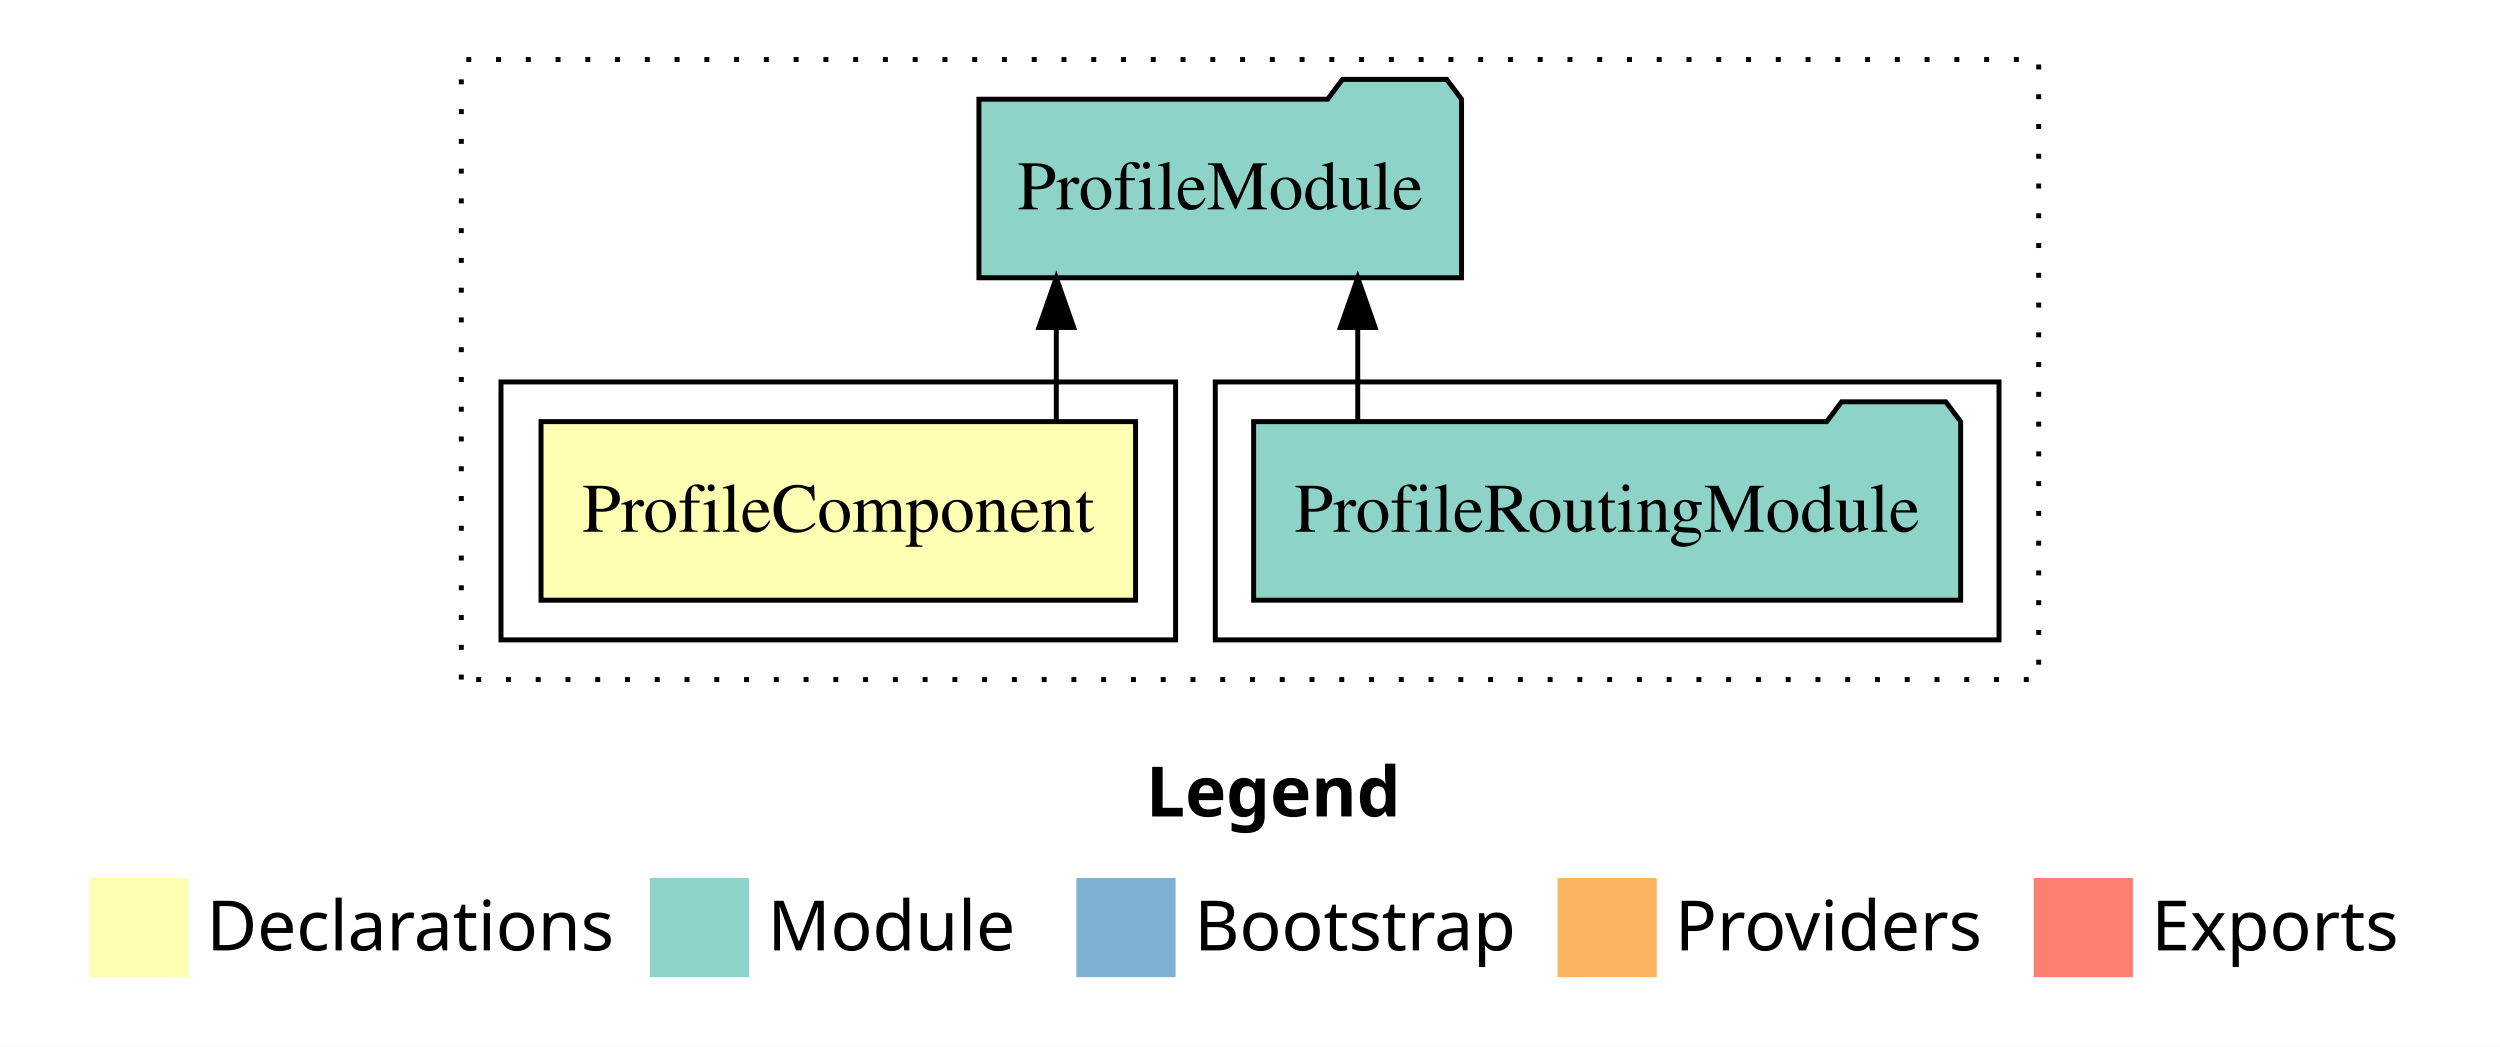
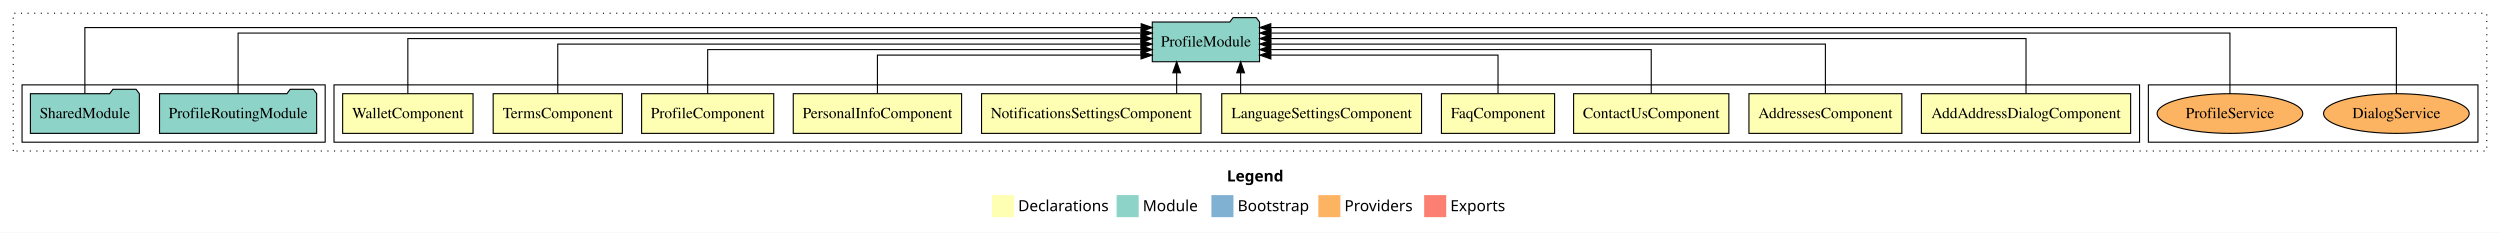
- <svg xmlns="http://www.w3.org/2000/svg" width="504pt" height="211pt" viewBox="0.00 0.00 504.00 211.00">
+ <svg xmlns="http://www.w3.org/2000/svg" width="2268pt" height="211pt" viewBox="0.00 0.00 2268.00 211.00">
  <g id="graph0" class="graph" transform="scale(1 1) rotate(0) translate(4 207)">
-     <polygon fill="white" stroke="transparent" points="-4,4 -4,-207 500,-207 500,4 -4,4" />
-     <text text-anchor="start" x="227.01" y="-42.4" font-family="Times-12" font-weight="bold" font-size="14.00">Legend</text>
-     <polygon fill="#ffffb3" stroke="transparent" points="14,-10 14,-30 34,-30 34,-10 14,-10" />
-     <text text-anchor="start" x="37.63" y="-15.4" font-family="Times-12" font-size="14.00">  Declarations</text>
-     <polygon fill="#8dd3c7" stroke="transparent" points="127,-10 127,-30 147,-30 147,-10 127,-10" />
-     <text text-anchor="start" x="150.73" y="-15.4" font-family="Times-12" font-size="14.00">  Module</text>
-     <polygon fill="#80b1d3" stroke="transparent" points="213,-10 213,-30 233,-30 233,-10 213,-10" />
-     <text text-anchor="start" x="236.78" y="-15.4" font-family="Times-12" font-size="14.00">  Bootstrap</text>
-     <polygon fill="#fdb462" stroke="transparent" points="310,-10 310,-30 330,-30 330,-10 310,-10" />
-     <text text-anchor="start" x="333.67" y="-15.4" font-family="Times-12" font-size="14.00">  Providers</text>
-     <polygon fill="#fb8072" stroke="transparent" points="406,-10 406,-30 426,-30 426,-10 406,-10" />
-     <text text-anchor="start" x="429.73" y="-15.4" font-family="Times-12" font-size="14.00">  Exports</text>
+     <polygon fill="white" stroke="transparent" points="-4,4 -4,-207 2264,-207 2264,4 -4,4" />
+     <text text-anchor="start" x="1109.01" y="-42.4" font-family="Times-12" font-weight="bold" font-size="14.00">Legend</text>
+     <polygon fill="#ffffb3" stroke="transparent" points="896,-10 896,-30 916,-30 916,-10 896,-10" />
+     <text text-anchor="start" x="919.63" y="-15.4" font-family="Times-12" font-size="14.00">  Declarations</text>
+     <polygon fill="#8dd3c7" stroke="transparent" points="1009,-10 1009,-30 1029,-30 1029,-10 1009,-10" />
+     <text text-anchor="start" x="1032.73" y="-15.4" font-family="Times-12" font-size="14.00">  Module</text>
+     <polygon fill="#80b1d3" stroke="transparent" points="1095,-10 1095,-30 1115,-30 1115,-10 1095,-10" />
+     <text text-anchor="start" x="1118.78" y="-15.4" font-family="Times-12" font-size="14.00">  Bootstrap</text>
+     <polygon fill="#fdb462" stroke="transparent" points="1192,-10 1192,-30 1212,-30 1212,-10 1192,-10" />
+     <text text-anchor="start" x="1215.67" y="-15.4" font-family="Times-12" font-size="14.00">  Providers</text>
+     <polygon fill="#fb8072" stroke="transparent" points="1288,-10 1288,-30 1308,-30 1308,-10 1288,-10" />
+     <text text-anchor="start" x="1311.73" y="-15.4" font-family="Times-12" font-size="14.00">  Exports</text>
    <g id="clust1" class="cluster">
-       <polygon fill="none" stroke="black" stroke-dasharray="1,5" points="89,-70 89,-195 407,-195 407,-70 89,-70" />
+       <polygon fill="none" stroke="black" stroke-dasharray="1,5" points="8,-70 8,-195 2252,-195 2252,-70 8,-70" />
    </g>
-     <g id="clust4" class="cluster">
-       <polygon fill="none" stroke="black" points="241,-78 241,-130 399,-130 399,-78 241,-78" />
+     <g id="clust16" class="cluster">
+       <polygon fill="none" stroke="black" points="1945,-78 1945,-130 2244,-130 2244,-78 1945,-78" />
    </g>
    <g id="clust2" class="cluster">
-       <polygon fill="none" stroke="black" points="97,-78 97,-130 233,-130 233,-78 97,-78" />
+       <polygon fill="none" stroke="black" points="299,-78 299,-130 1937,-130 1937,-78 299,-78" />
+     </g>
+     <g id="clust13" class="cluster">
+       <polygon fill="none" stroke="black" points="16,-78 16,-130 291,-130 291,-78 16,-78" />
    </g>
    <g id="node1" class="node">
-       <polygon fill="#ffffb3" stroke="black" points="224.93,-122 105.07,-122 105.07,-86 224.93,-86 224.93,-122" />
-       <text text-anchor="middle" x="165" y="-99.8" font-family="Times,serif" font-size="14.00">ProfileComponent</text>
+       <polygon fill="#ffffb3" stroke="black" points="1928.91,-122 1739.09,-122 1739.09,-86 1928.91,-86 1928.91,-122" />
+       <text text-anchor="middle" x="1834" y="-99.8" font-family="Times,serif" font-size="14.00">AddAddressDialogComponent</text>
+     </g>
+     <g id="node11" class="node">
+       <polygon fill="#8dd3c7" stroke="black" points="1138.65,-187 1135.65,-191 1114.65,-191 1111.65,-187 1041.35,-187 1041.35,-151 1138.65,-151 1138.65,-187" />
+       <text text-anchor="middle" x="1090" y="-164.8" font-family="Times,serif" font-size="14.00">ProfileModule</text>
+     </g>
+     <g id="edge1" class="edge">
+       <path fill="none" stroke="black" d="M1834,-122.22C1834,-142.37 1834,-172 1834,-172 1834,-172 1148.82,-172 1148.82,-172" />
+       <polygon fill="black" stroke="black" points="1148.82,-168.5 1138.82,-172 1148.82,-175.5 1148.82,-168.5" />
    </g>
    <g id="node2" class="node">
-       <polygon fill="#8dd3c7" stroke="black" points="290.65,-187 287.65,-191 266.65,-191 263.65,-187 193.35,-187 193.35,-151 290.65,-151 290.65,-187" />
-       <text text-anchor="middle" x="242" y="-164.8" font-family="Times,serif" font-size="14.00">ProfileModule</text>
+       <polygon fill="#ffffb3" stroke="black" points="1721.36,-122 1582.64,-122 1582.64,-86 1721.36,-86 1721.36,-122" />
+       <text text-anchor="middle" x="1652" y="-99.8" font-family="Times,serif" font-size="14.00">AddressesComponent</text>
    </g>
-     <g id="edge1" class="edge">
-       <path fill="none" stroke="black" d="M208.95,-122.11C208.95,-122.11 208.95,-140.99 208.95,-140.99" />
-       <polygon fill="black" stroke="black" points="205.45,-140.99 208.95,-150.99 212.45,-140.99 205.45,-140.99" />
+     <g id="edge2" class="edge">
+       <path fill="none" stroke="black" d="M1652,-122.22C1652,-140.83 1652,-167 1652,-167 1652,-167 1148.89,-167 1148.89,-167" />
+       <polygon fill="black" stroke="black" points="1148.89,-163.5 1138.89,-167 1148.89,-170.5 1148.89,-163.5" />
    </g>
    <g id="node3" class="node">
-       <polygon fill="#8dd3c7" stroke="black" points="391.27,-122 388.27,-126 367.27,-126 364.27,-122 248.73,-122 248.73,-86 391.27,-86 391.27,-122" />
-       <text text-anchor="middle" x="320" y="-99.8" font-family="Times,serif" font-size="14.00">ProfileRoutingModule</text>
+       <polygon fill="#ffffb3" stroke="black" points="1564.43,-122 1423.57,-122 1423.57,-86 1564.43,-86 1564.43,-122" />
+       <text text-anchor="middle" x="1494" y="-99.8" font-family="Times,serif" font-size="14.00">ContactUsComponent</text>
    </g>
-     <g id="edge2" class="edge">
-       <path fill="none" stroke="black" d="M269.72,-122.11C269.72,-122.11 269.72,-140.99 269.72,-140.99" />
-       <polygon fill="black" stroke="black" points="266.22,-140.99 269.72,-150.99 273.22,-140.99 266.22,-140.99" />
+     <g id="edge3" class="edge">
+       <path fill="none" stroke="black" d="M1494,-122.03C1494,-139.06 1494,-162 1494,-162 1494,-162 1148.73,-162 1148.73,-162" />
+       <polygon fill="black" stroke="black" points="1148.73,-158.5 1138.73,-162 1148.73,-165.5 1148.73,-158.5" />
+     </g>
+     <g id="node4" class="node">
+       <polygon fill="#ffffb3" stroke="black" points="1406.33,-122 1303.67,-122 1303.67,-86 1406.33,-86 1406.33,-122" />
+       <text text-anchor="middle" x="1355" y="-99.8" font-family="Times,serif" font-size="14.00">FaqComponent</text>
+     </g>
+     <g id="edge4" class="edge">
+       <path fill="none" stroke="black" d="M1355,-122.24C1355,-137.57 1355,-157 1355,-157 1355,-157 1148.91,-157 1148.91,-157" />
+       <polygon fill="black" stroke="black" points="1148.91,-153.5 1138.91,-157 1148.91,-160.5 1148.91,-153.5" />
+     </g>
+     <g id="node5" class="node">
+       <polygon fill="#ffffb3" stroke="black" points="1285.64,-122 1104.36,-122 1104.36,-86 1285.64,-86 1285.64,-122" />
+       <text text-anchor="middle" x="1195" y="-99.8" font-family="Times,serif" font-size="14.00">LanguageSettingsComponent</text>
+     </g>
+     <g id="edge5" class="edge">
+       <path fill="none" stroke="black" d="M1121.5,-122.11C1121.5,-122.11 1121.5,-140.99 1121.5,-140.99" />
+       <polygon fill="black" stroke="black" points="1118,-140.99 1121.5,-150.99 1125,-140.99 1118,-140.99" />
+     </g>
+     <g id="node6" class="node">
+       <polygon fill="#ffffb3" stroke="black" points="1085.54,-122 886.46,-122 886.46,-86 1085.54,-86 1085.54,-122" />
+       <text text-anchor="middle" x="986" y="-99.8" font-family="Times,serif" font-size="14.00">NotificationsSettingsComponent</text>
+     </g>
+     <g id="edge6" class="edge">
+       <path fill="none" stroke="black" d="M1063.47,-122.11C1063.47,-122.11 1063.47,-140.99 1063.47,-140.99" />
+       <polygon fill="black" stroke="black" points="1059.97,-140.99 1063.47,-150.99 1066.97,-140.99 1059.97,-140.99" />
+     </g>
+     <g id="node7" class="node">
+       <polygon fill="#ffffb3" stroke="black" points="868.36,-122 715.64,-122 715.64,-86 868.36,-86 868.36,-122" />
+       <text text-anchor="middle" x="792" y="-99.8" font-family="Times,serif" font-size="14.00">PersonalInfoComponent</text>
+     </g>
+     <g id="edge7" class="edge">
+       <path fill="none" stroke="black" d="M792,-122.24C792,-137.57 792,-157 792,-157 792,-157 1031.13,-157 1031.13,-157" />
+       <polygon fill="black" stroke="black" points="1031.13,-160.5 1041.13,-157 1031.13,-153.5 1031.13,-160.5" />
+     </g>
+     <g id="node8" class="node">
+       <polygon fill="#ffffb3" stroke="black" points="697.93,-122 578.07,-122 578.07,-86 697.93,-86 697.93,-122" />
+       <text text-anchor="middle" x="638" y="-99.8" font-family="Times,serif" font-size="14.00">ProfileComponent</text>
+     </g>
+     <g id="edge8" class="edge">
+       <path fill="none" stroke="black" d="M638,-122.03C638,-139.06 638,-162 638,-162 638,-162 1031.2,-162 1031.2,-162" />
+       <polygon fill="black" stroke="black" points="1031.2,-165.5 1041.2,-162 1031.2,-158.5 1031.2,-165.5" />
+     </g>
+     <g id="node9" class="node">
+       <polygon fill="#ffffb3" stroke="black" points="560.6,-122 443.4,-122 443.4,-86 560.6,-86 560.6,-122" />
+       <text text-anchor="middle" x="502" y="-99.8" font-family="Times,serif" font-size="14.00">TermsComponent</text>
+     </g>
+     <g id="edge9" class="edge">
+       <path fill="none" stroke="black" d="M502,-122.22C502,-140.83 502,-167 502,-167 502,-167 1031.13,-167 1031.13,-167" />
+       <polygon fill="black" stroke="black" points="1031.13,-170.5 1041.13,-167 1031.13,-163.5 1031.13,-170.5" />
+     </g>
+     <g id="node10" class="node">
+       <polygon fill="#ffffb3" stroke="black" points="425.15,-122 306.85,-122 306.85,-86 425.15,-86 425.15,-122" />
+       <text text-anchor="middle" x="366" y="-99.8" font-family="Times,serif" font-size="14.00">WalletComponent</text>
+     </g>
+     <g id="edge10" class="edge">
+       <path fill="none" stroke="black" d="M366,-122.22C366,-142.37 366,-172 366,-172 366,-172 1031.09,-172 1031.09,-172" />
+       <polygon fill="black" stroke="black" points="1031.09,-175.5 1041.09,-172 1031.09,-168.5 1031.09,-175.5" />
+     </g>
+     <g id="node12" class="node">
+       <polygon fill="#8dd3c7" stroke="black" points="283.27,-122 280.27,-126 259.27,-126 256.27,-122 140.73,-122 140.73,-86 283.27,-86 283.27,-122" />
+       <text text-anchor="middle" x="212" y="-99.8" font-family="Times,serif" font-size="14.00">ProfileRoutingModule</text>
+     </g>
+     <g id="edge11" class="edge">
+       <path fill="none" stroke="black" d="M212,-122.04C212,-143.66 212,-177 212,-177 212,-177 1031.23,-177 1031.23,-177" />
+       <polygon fill="black" stroke="black" points="1031.23,-180.5 1041.23,-177 1031.23,-173.5 1031.23,-180.5" />
+     </g>
+     <g id="node13" class="node">
+       <polygon fill="#8dd3c7" stroke="black" points="122.42,-122 119.42,-126 98.42,-126 95.42,-122 23.58,-122 23.58,-86 122.42,-86 122.42,-122" />
+       <text text-anchor="middle" x="73" y="-99.8" font-family="Times,serif" font-size="14.00">SharedModule</text>
+     </g>
+     <g id="edge12" class="edge">
+       <path fill="none" stroke="black" d="M73,-122.09C73,-145.13 73,-182 73,-182 73,-182 1031.29,-182 1031.29,-182" />
+       <polygon fill="black" stroke="black" points="1031.29,-185.5 1041.29,-182 1031.29,-178.5 1031.29,-185.5" />
+     </g>
+     <g id="node14" class="node">
+       <ellipse fill="#fdb462" stroke="black" cx="2170" cy="-104" rx="66.05" ry="18" />
+       <text text-anchor="middle" x="2170" y="-99.8" font-family="Times,serif" font-size="14.00">DialogService</text>
+     </g>
+     <g id="edge13" class="edge">
+       <path fill="none" stroke="black" d="M2170,-122.09C2170,-145.13 2170,-182 2170,-182 2170,-182 1148.86,-182 1148.86,-182" />
+       <polygon fill="black" stroke="black" points="1148.86,-178.5 1138.86,-182 1148.86,-185.5 1148.86,-178.5" />
+     </g>
+     <g id="node15" class="node">
+       <ellipse fill="#fdb462" stroke="black" cx="2019" cy="-104" rx="66.05" ry="18" />
+       <text text-anchor="middle" x="2019" y="-99.8" font-family="Times,serif" font-size="14.00">ProfileService</text>
+     </g>
+     <g id="edge14" class="edge">
+       <path fill="none" stroke="black" d="M2019,-122.04C2019,-143.66 2019,-177 2019,-177 2019,-177 1148.96,-177 1148.96,-177" />
+       <polygon fill="black" stroke="black" points="1148.96,-173.5 1138.96,-177 1148.96,-180.5 1148.96,-173.5" />
    </g>
  </g>
</svg>
